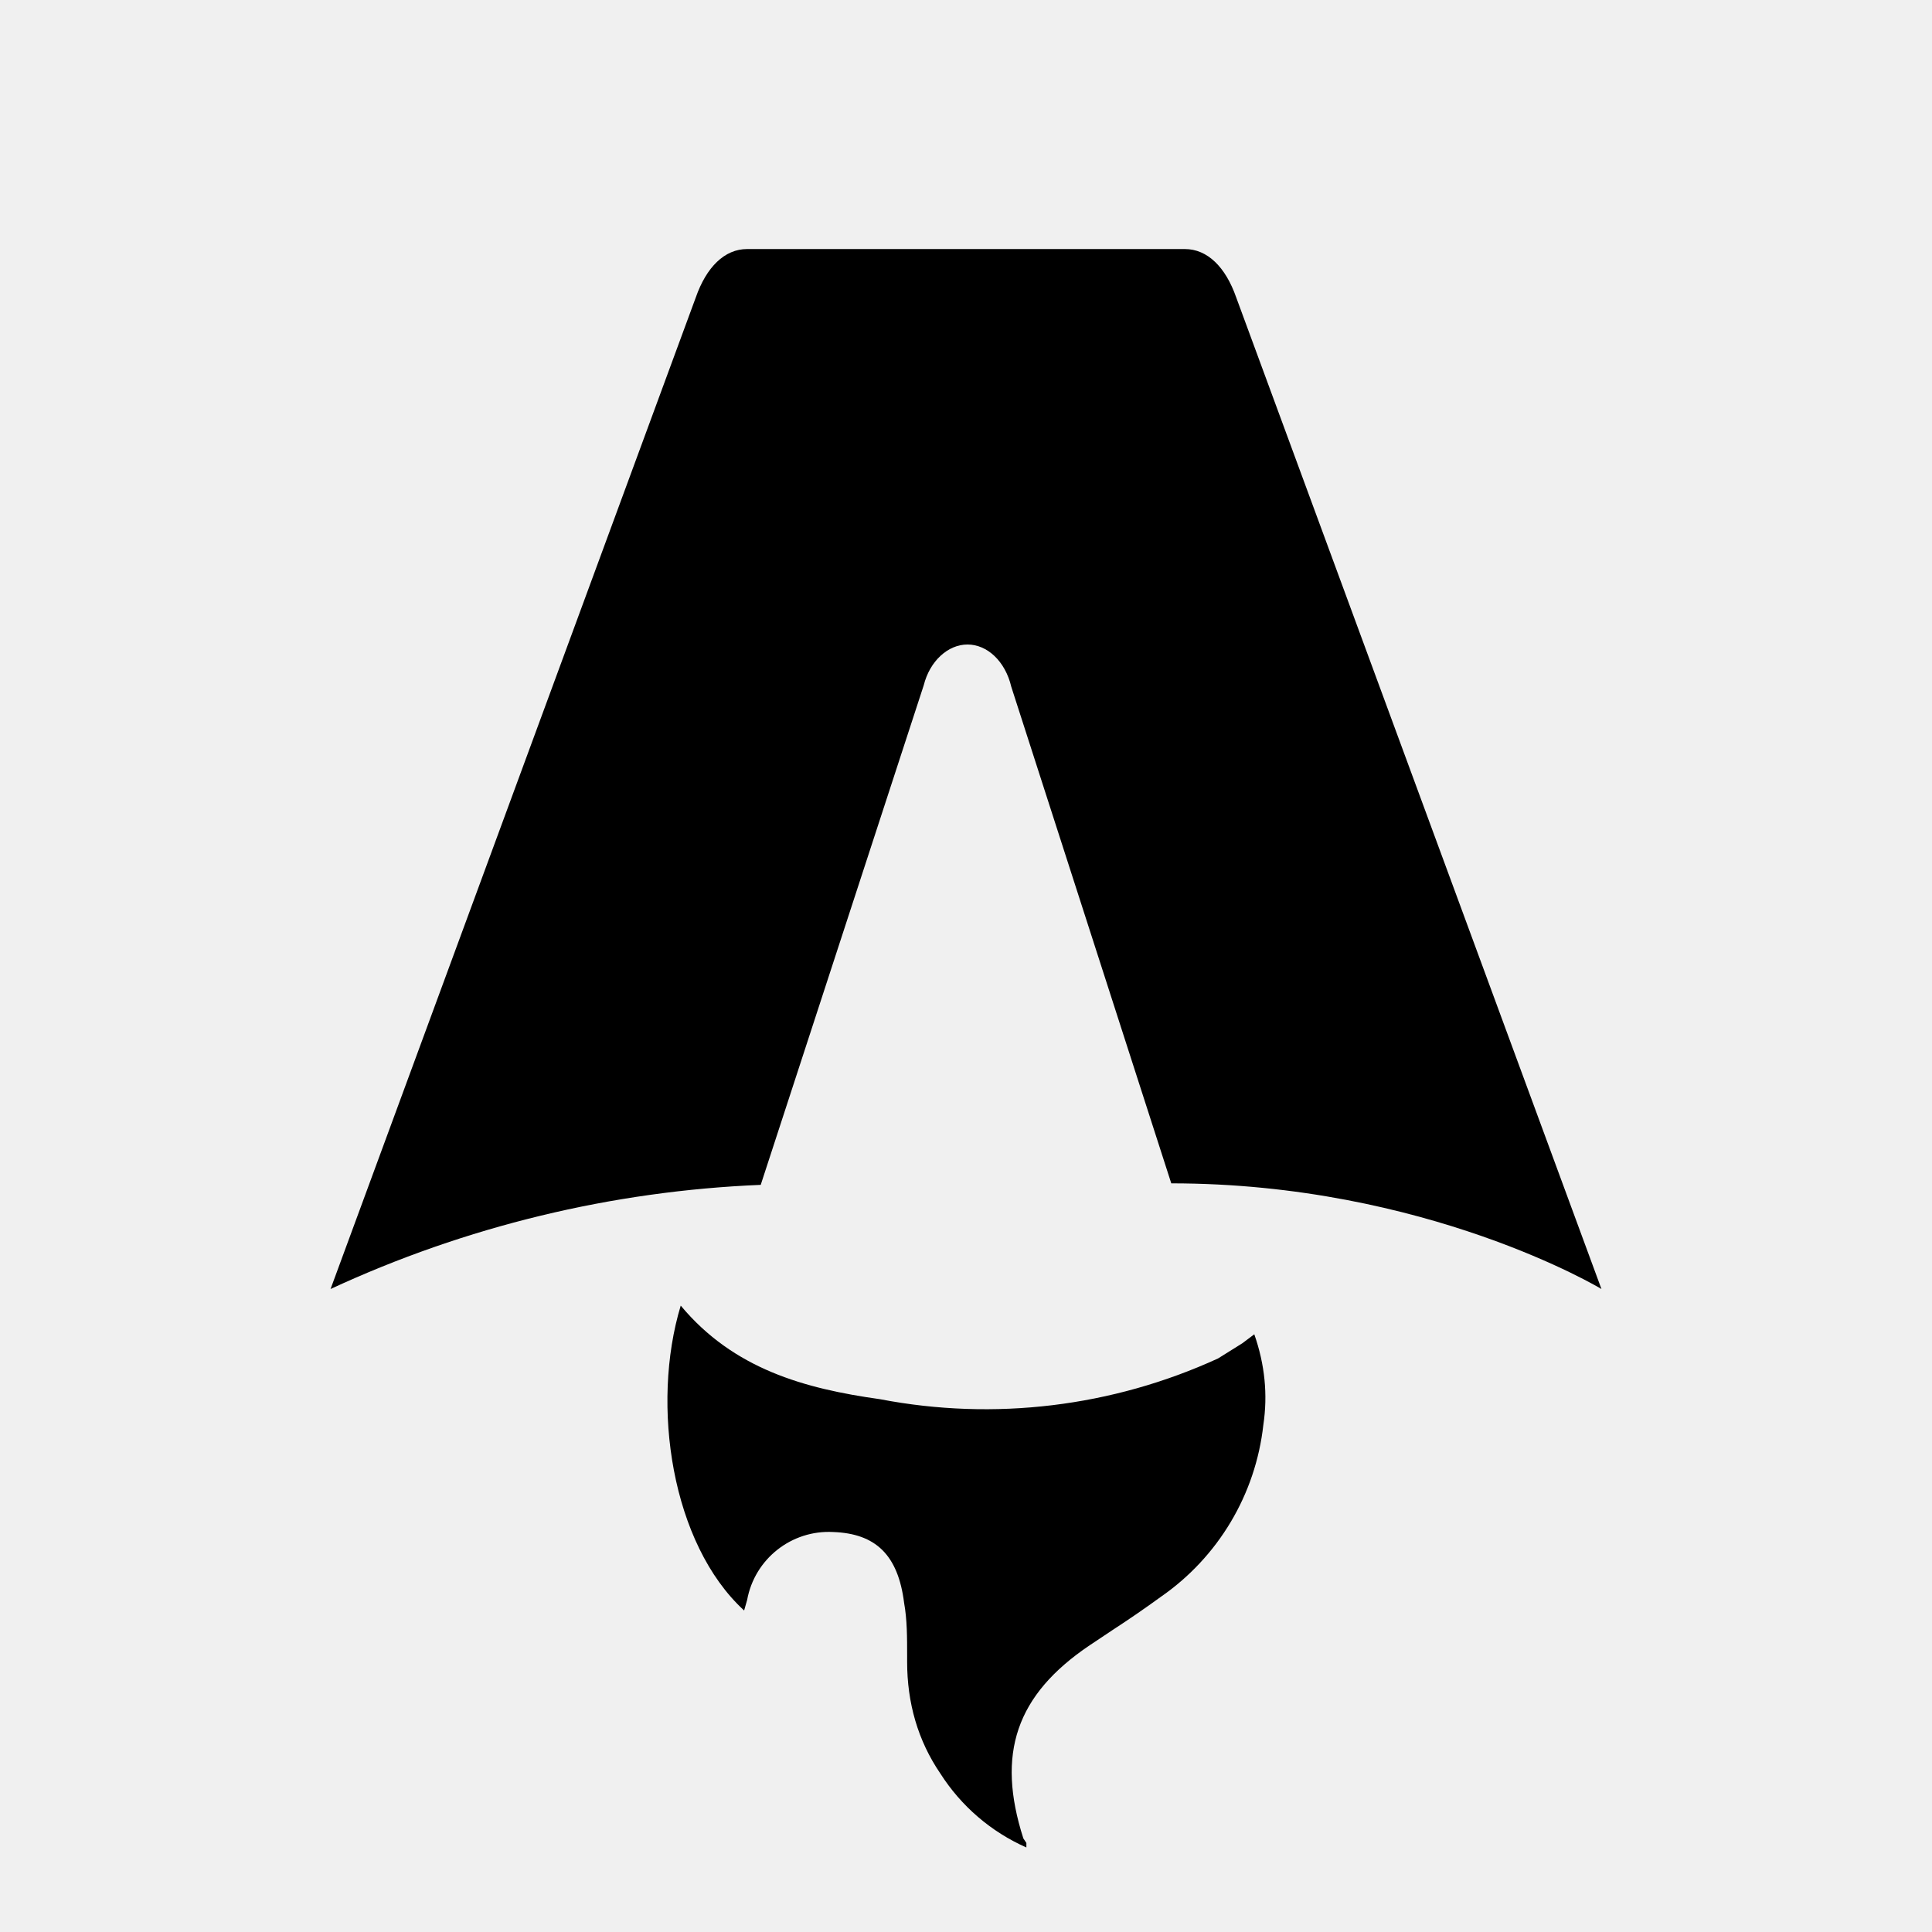
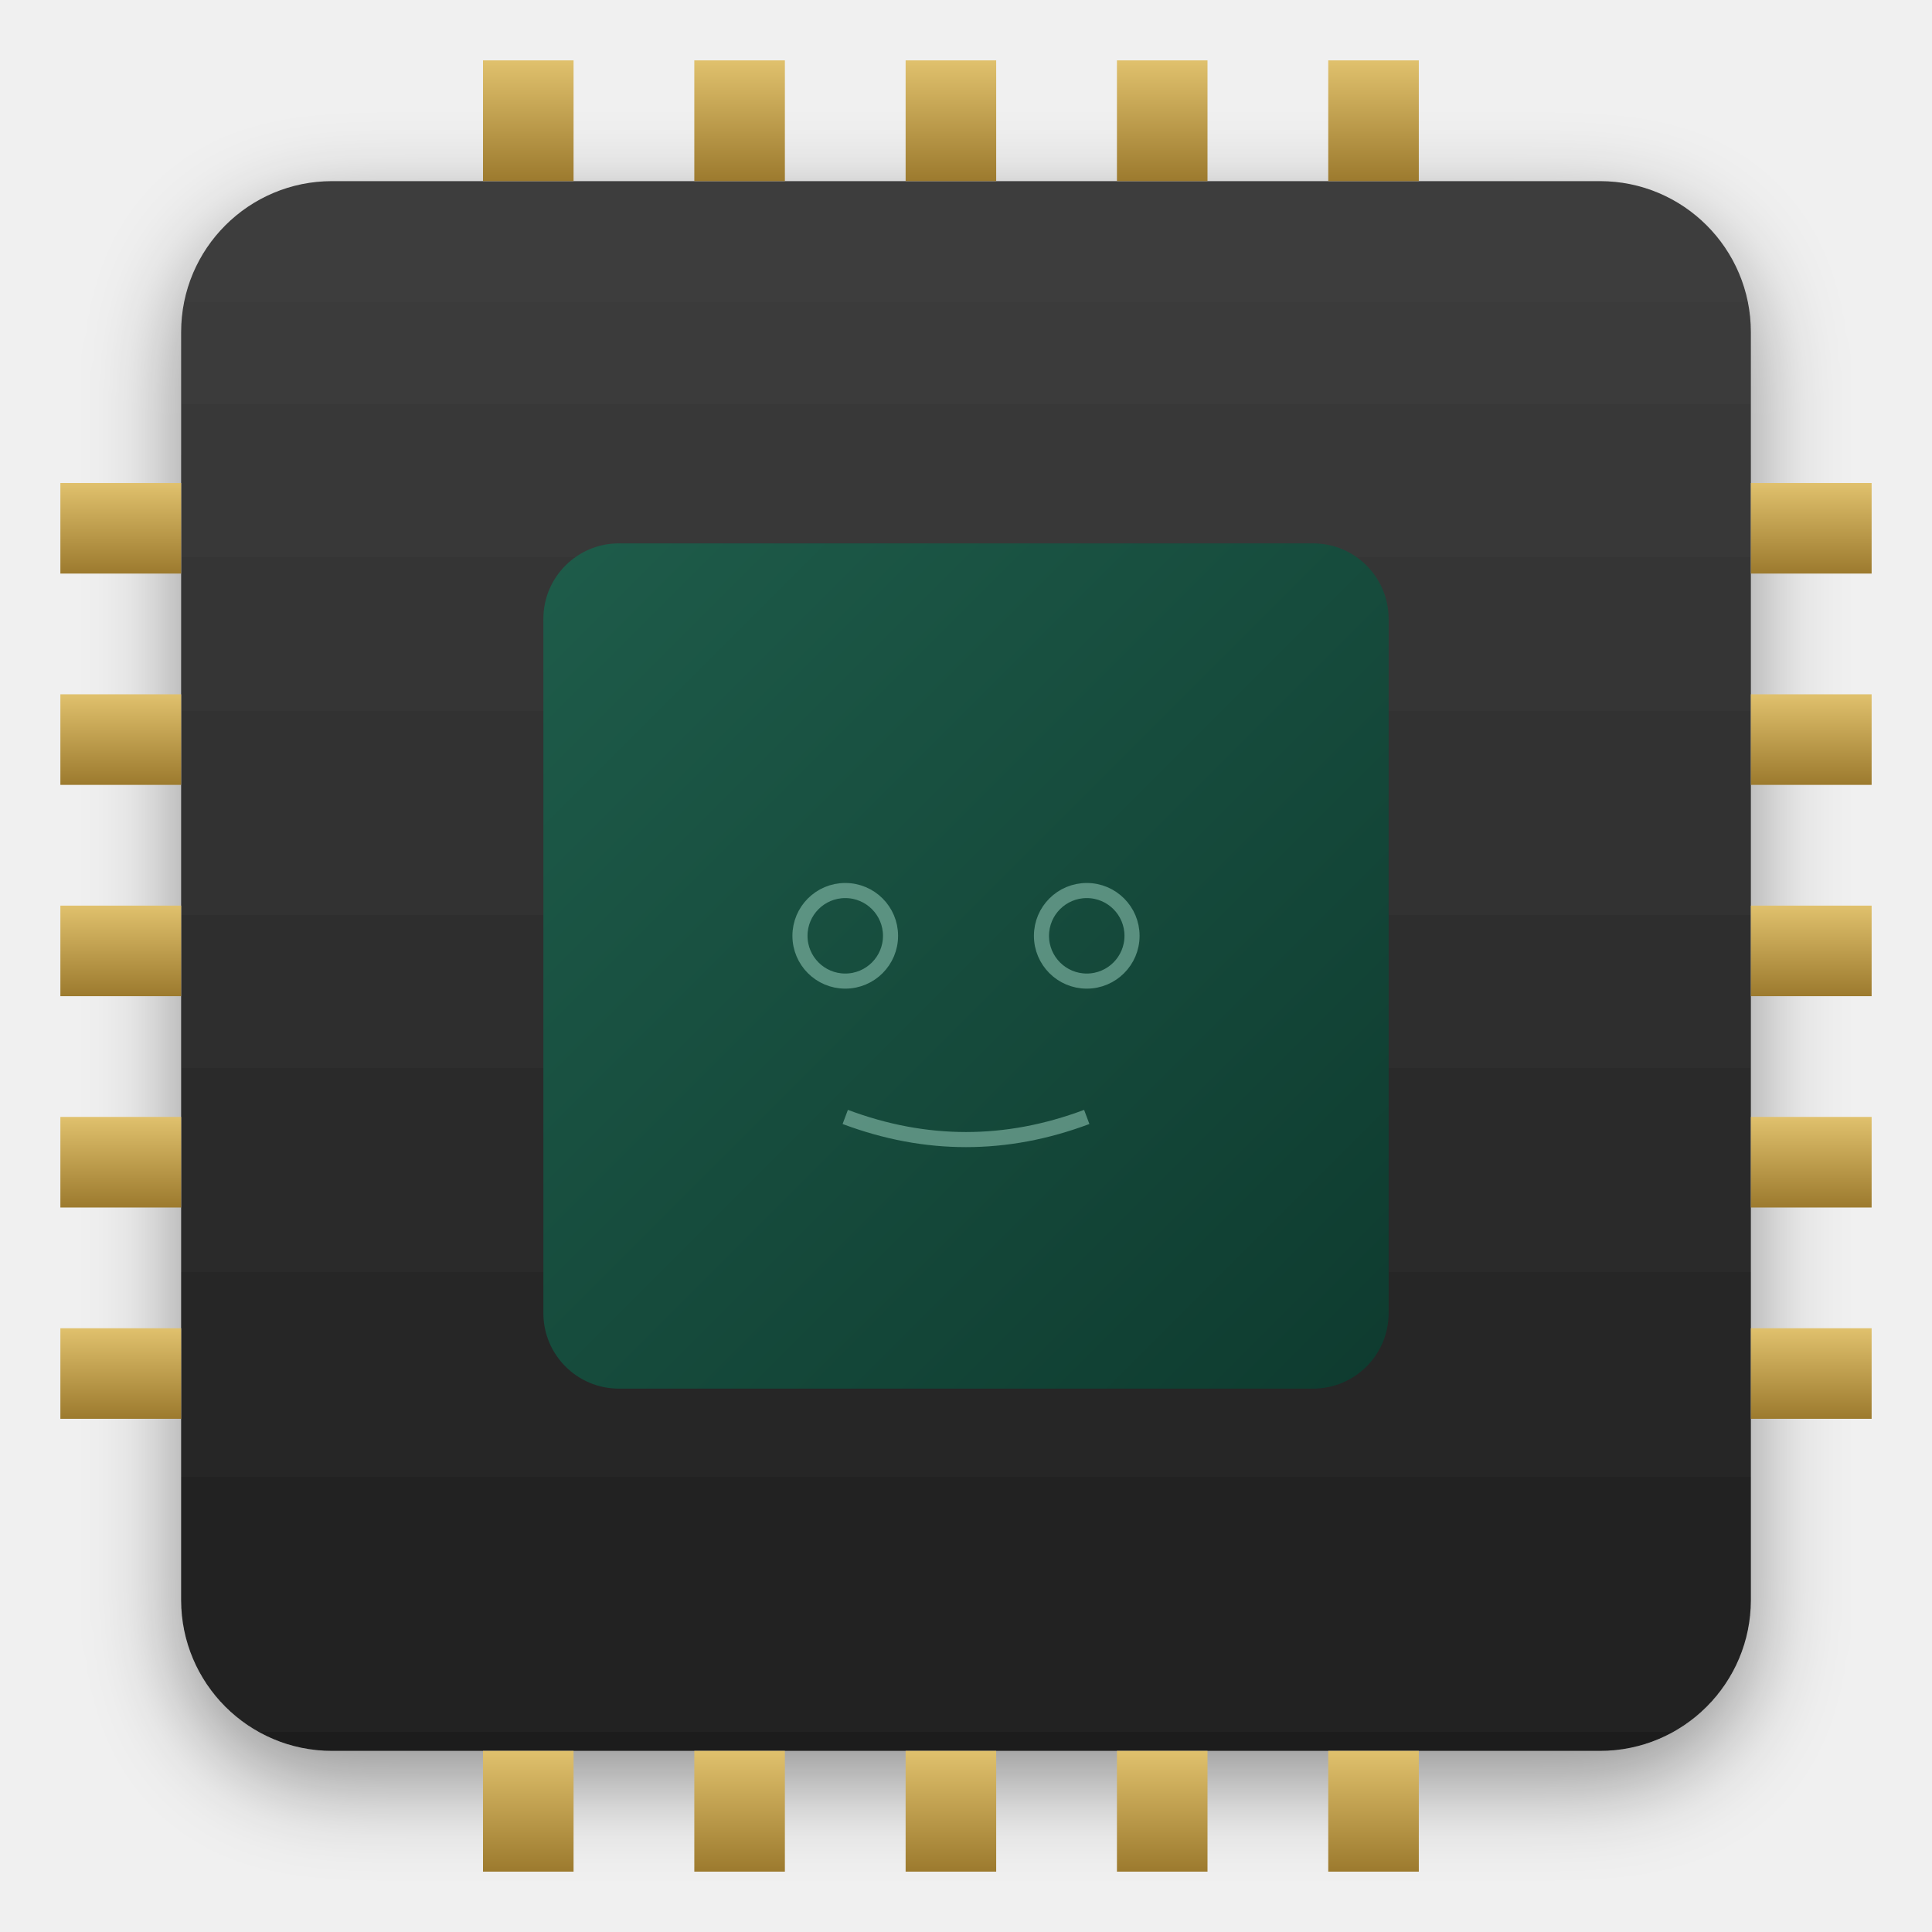
- <svg xmlns="http://www.w3.org/2000/svg" fill="none" viewBox="0 0 128 128">
-   <path d="M50.4 78.5a75.1 75.1 0 0 0-28.5 6.9l24.2-65.7c.7-2 1.9-3.2 3.4-3.2h29c1.5 0 2.7 1.2 3.4 3.2l24.2 65.7s-11.6-7-28.5-7L67 45.5c-.4-1.7-1.6-2.8-2.9-2.8-1.3 0-2.5 1.1-2.9 2.7L50.4 78.5Zm-1.1 28.2Zm-4.2-20.2c-2 6.6-.6 15.8 4.2 20.2a17.5 17.5 0 0 1 .2-.7 5.5 5.5 0 0 1 5.7-4.5c2.8.1 4.3 1.5 4.7 4.7.2 1.1.2 2.3.2 3.5v.4c0 2.7.7 5.2 2.2 7.4a13 13 0 0 0 5.7 4.9v-.3l-.2-.3c-1.8-5.6-.5-9.5 4.4-12.8l1.5-1a73 73 0 0 0 3.2-2.2 16 16 0 0 0 6.8-11.4c.3-2 .1-4-.6-6l-.8.6-1.6 1a37 37 0 0 1-22.4 2.7c-5-.7-9.7-2-13.2-6.2Z" />
-   <style>
-         path { fill: #000; }
-         @media (prefers-color-scheme: dark) {
-             path { fill: #FFF; }
-         }
-     </style>
+ <svg xmlns="http://www.w3.org/2000/svg" width="256" height="256" viewBox="0 0 256 256">
+   <defs>
+     <linearGradient id="chipBody" x1="0" y1="0" x2="0" y2="1">
+       <stop offset="0%" stop-color="#3E3E3E" />
+       <stop offset="100%" stop-color="#1F1F1F" />
+     </linearGradient>
+     <linearGradient id="die" x1="0" y1="0" x2="1" y2="1">
+       <stop offset="0%" stop-color="#1E5C4A" />
+       <stop offset="100%" stop-color="#0E3B2F" />
+     </linearGradient>
+     <linearGradient id="pin" x1="0" y1="0" x2="0" y2="1">
+       <stop offset="0%" stop-color="#E0C16D" />
+       <stop offset="100%" stop-color="#9C7A2E" />
+     </linearGradient>
+     <filter id="softShadow" x="-20%" y="-20%" width="140%" height="140%">
+       <feDropShadow dx="0" dy="4" stdDeviation="6" flood-color="#000" flood-opacity="0.4" />
+     </filter>
+   </defs>
+   <rect x="24" y="24" width="208" height="208" rx="20" fill="url(#chipBody)" filter="url(#softShadow)" />
+   <g fill="url(#pin)">
+     <rect x="64" y="8" width="12" height="16" />
+     <rect x="92" y="8" width="12" height="16" />
+     <rect x="120" y="8" width="12" height="16" />
+     <rect x="148" y="8" width="12" height="16" />
+     <rect x="176" y="8" width="12" height="16" />
+     <rect x="64" y="232" width="12" height="16" />
+     <rect x="92" y="232" width="12" height="16" />
+     <rect x="120" y="232" width="12" height="16" />
+     <rect x="148" y="232" width="12" height="16" />
+     <rect x="176" y="232" width="12" height="16" />
+     <rect x="8" y="64" width="16" height="12" />
+     <rect x="8" y="92" width="16" height="12" />
+     <rect x="8" y="120" width="16" height="12" />
+     <rect x="8" y="148" width="16" height="12" />
+     <rect x="8" y="176" width="16" height="12" />
+     <rect x="232" y="64" width="16" height="12" />
+     <rect x="232" y="92" width="16" height="12" />
+     <rect x="232" y="120" width="16" height="12" />
+     <rect x="232" y="148" width="16" height="12" />
+     <rect x="232" y="176" width="16" height="12" />
+   </g>
+   <rect x="72" y="72" width="112" height="112" rx="10" fill="url(#die)" />
+   <g stroke="#9FD6C4" stroke-width="2" opacity="0.5" fill="none">
+     <circle cx="112" cy="124" r="6" />
+     <circle cx="144" cy="124" r="6" />
+     <path d="M112 148 Q128 154 144 148" />
+   </g>
</svg>
